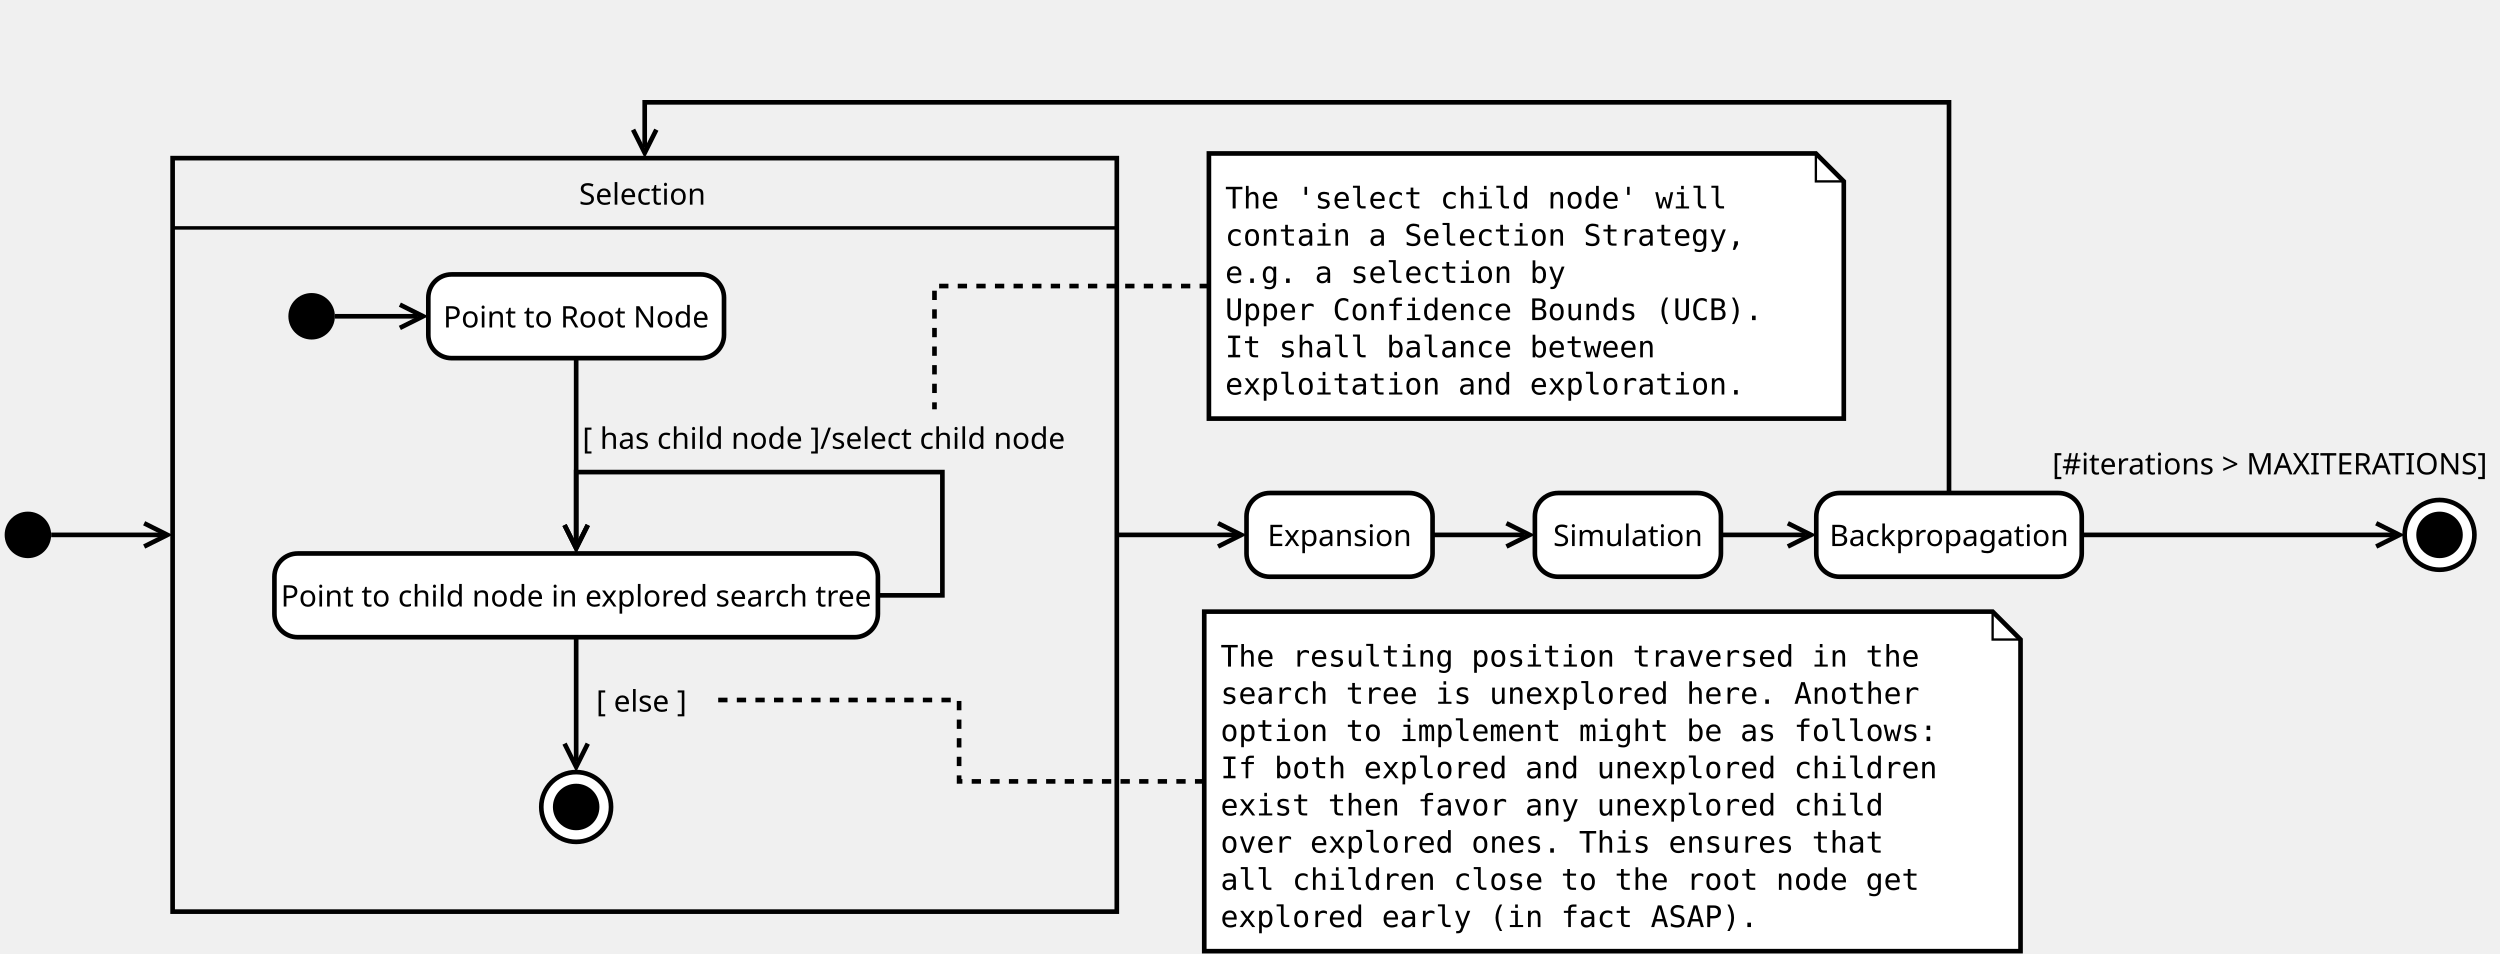
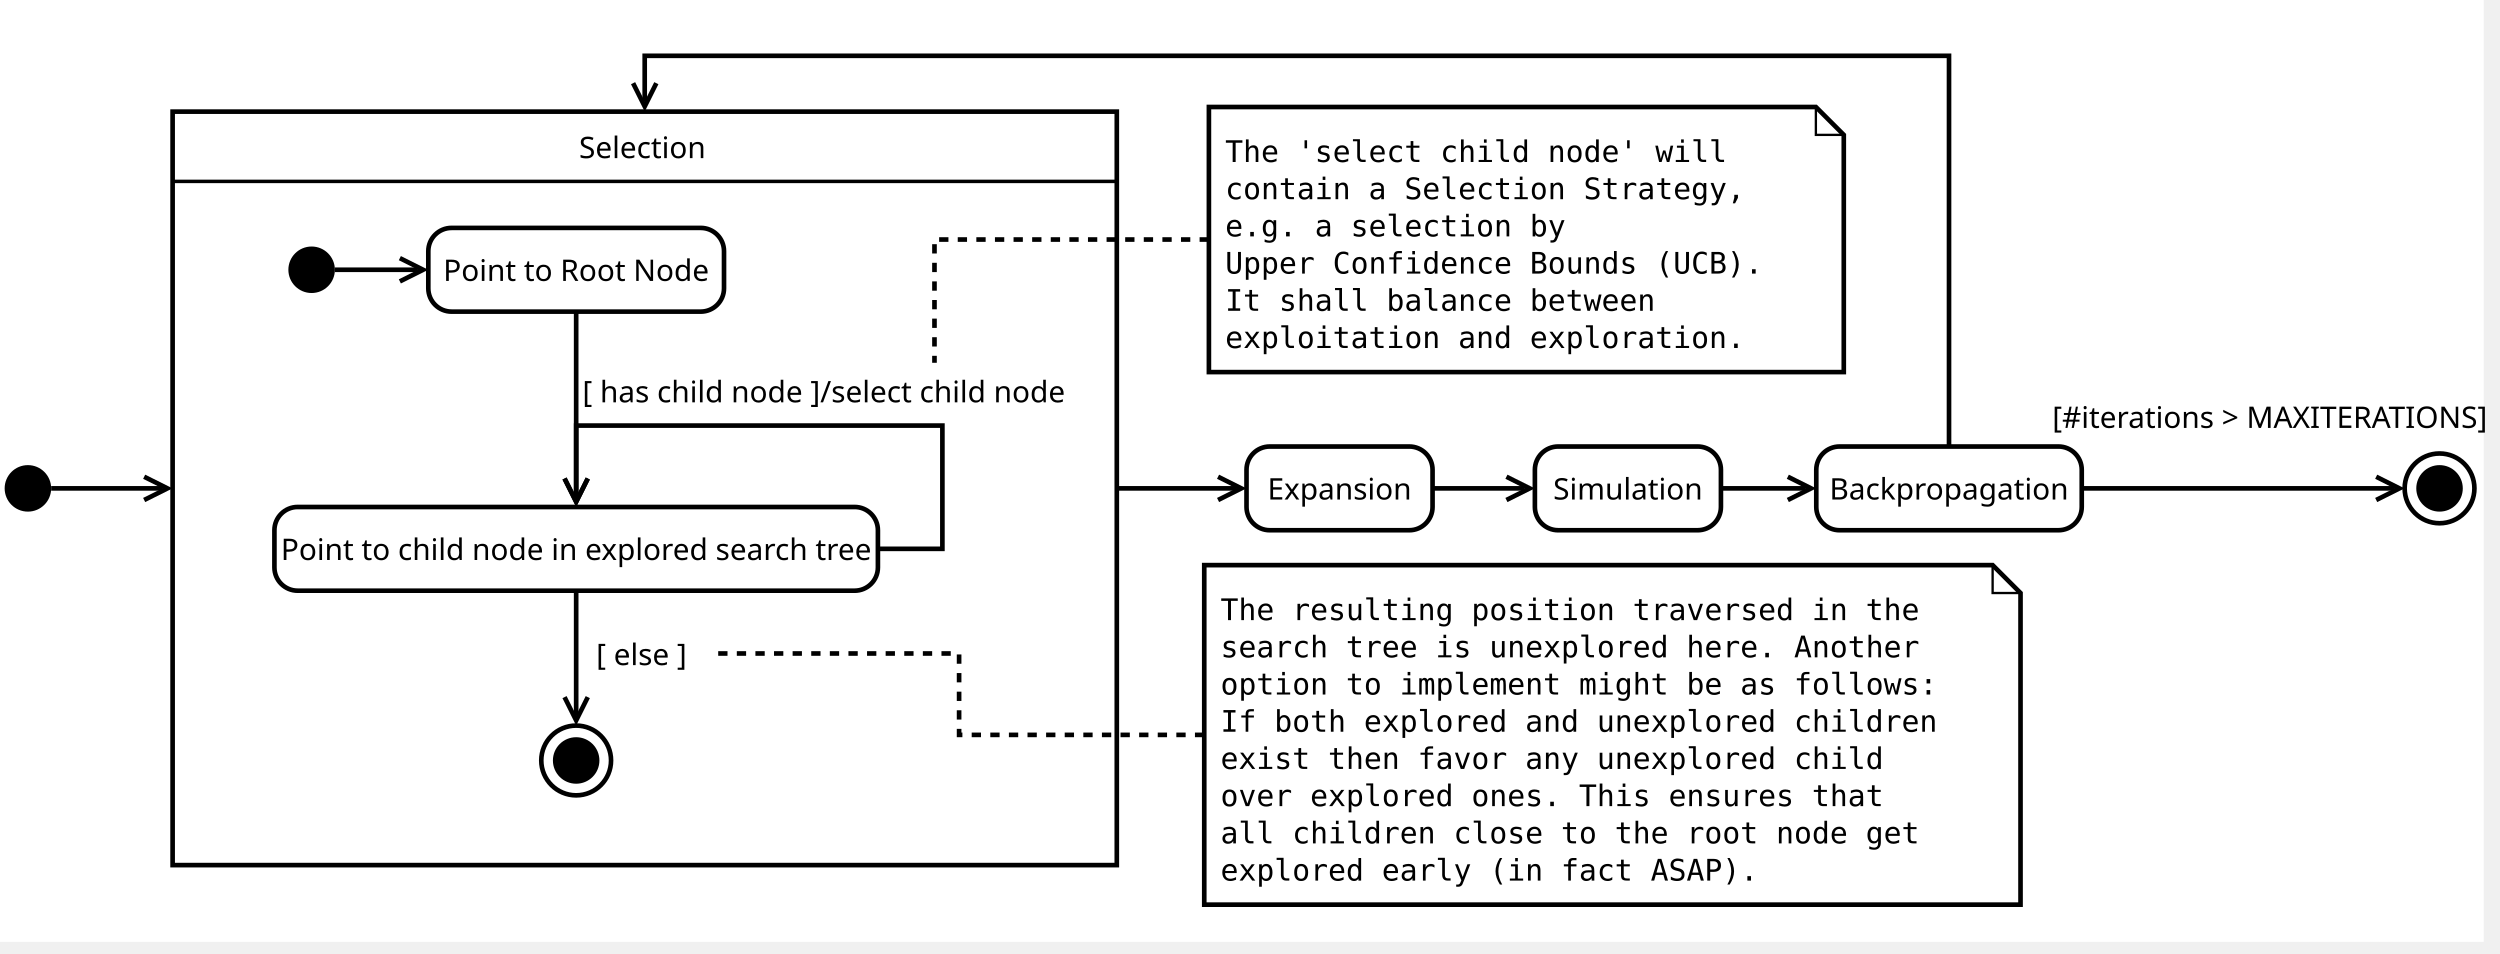
- <svg xmlns="http://www.w3.org/2000/svg" version="1.1" width="100%" height="100%" viewBox="32 125 1075 410">
+ <svg xmlns="http://www.w3.org/2000/svg" version="1.1" width="100%" height="100%" viewBox="32 145 1075 410">
+   <rect style="fill: #ffffff" x="0" y="100" width="1100" height="450" rx="0" ry="0" />
  <g>
    <rect style="fill: #ffffff" x="568" y="337" width="80" height="36" rx="10" ry="10" />
    <rect style="fill: none; fill-opacity:0; stroke-width: 2; stroke: #000000" x="568" y="337" width="80" height="36" rx="10" ry="10" />
    <text font-size="12.8" style="fill: #000000;text-anchor:middle;font-family:sans-serif;font-style:normal;font-weight:normal" x="608" y="359.8">
      <tspan x="608" y="359.8">Expansion</tspan>
    </text>
  </g>
  <g>
    <rect style="fill: #ffffff" x="692" y="337" width="80" height="36" rx="10" ry="10" />
    <rect style="fill: none; fill-opacity:0; stroke-width: 2; stroke: #000000" x="692" y="337" width="80" height="36" rx="10" ry="10" />
    <text font-size="12.8" style="fill: #000000;text-anchor:middle;font-family:sans-serif;font-style:normal;font-weight:normal" x="732" y="359.8">
      <tspan x="732" y="359.8">Simulation</tspan>
    </text>
  </g>
  <g>
    <rect style="fill: #ffffff" x="813" y="337" width="114.15" height="36" rx="10" ry="10" />
    <rect style="fill: none; fill-opacity:0; stroke-width: 2; stroke: #000000" x="813" y="337" width="114.15" height="36" rx="10" ry="10" />
    <text font-size="12.8" style="fill: #000000;text-anchor:middle;font-family:sans-serif;font-style:normal;font-weight:normal" x="870.075" y="359.8">
      <tspan x="870.075" y="359.8">Backpropagation</tspan>
    </text>
  </g>
  <ellipse style="fill: #000000" cx="44" cy="355" rx="10" ry="10" />
  <g>
    <ellipse style="fill: #ffffff" cx="1081" cy="355" rx="15" ry="15" />
    <ellipse style="fill: none; fill-opacity:0; stroke-width: 2; stroke: #000000" cx="1081" cy="355" rx="15" ry="15" />
    <ellipse style="fill: #000000" cx="1081" cy="355" rx="10" ry="10" />
  </g>
  <g>
    <polyline style="fill: none; fill-opacity:0; stroke-width: 2; stroke: #000000" points="870.075,337 870.075,169 309.225,169 309.225,188.528 " />
    <polyline style="fill: none; fill-opacity:0; stroke-width: 2; stroke: #000000" points="304.225,180.764 309.225,190.764 314.225,180.764 " />
  </g>
  <g>
    <polyline style="fill: none; fill-opacity:0; stroke-width: 2; stroke: #000000" points="512.225,355 547,355 547,355 563.528,355 " />
    <polyline style="fill: none; fill-opacity:0; stroke-width: 2; stroke: #000000" points="555.764,360 565.764,355 555.764,350 " />
  </g>
  <g>
    <polyline style="fill: none; fill-opacity:0; stroke-width: 2; stroke: #000000" points="648,355 658,355 682,355 687.528,355 " />
    <polyline style="fill: none; fill-opacity:0; stroke-width: 2; stroke: #000000" points="679.764,360 689.764,355 679.764,350 " />
  </g>
  <g>
    <polyline style="fill: none; fill-opacity:0; stroke-width: 2; stroke: #000000" points="772,355 782,355 803,355 808.528,355 " />
    <polyline style="fill: none; fill-opacity:0; stroke-width: 2; stroke: #000000" points="800.764,360 810.764,355 800.764,350 " />
  </g>
  <g>
    <polyline style="fill: none; fill-opacity:0; stroke-width: 2; stroke: #000000" points="54,355 64,355 96.225,355 101.753,355 " />
    <polyline style="fill: none; fill-opacity:0; stroke-width: 2; stroke: #000000" points="93.989,360 103.989,355 93.989,350 " />
  </g>
  <g>
    <polyline style="fill: none; fill-opacity:0; stroke-width: 2; stroke: #000000" points="927.15,355 996.576,355 996.576,355 1061.53,355 " />
    <polyline style="fill: none; fill-opacity:0; stroke-width: 2; stroke: #000000" points="1053.76,360 1063.76,355 1053.76,350 " />
    <text font-size="12.8" style="fill: #000000;text-anchor:middle;font-family:sans-serif;font-style:normal;font-weight:normal" x="1008" y="329">[#iterations &gt; MAXITERATIONS]</text>
  </g>
  <g>
    <rect style="fill: #ffffff" x="216.175" y="243" width="127.15" height="36" rx="10" ry="10" />
    <rect style="fill: none; fill-opacity:0; stroke-width: 2; stroke: #000000" x="216.175" y="243" width="127.15" height="36" rx="10" ry="10" />
    <text font-size="12.8" style="fill: #000000;text-anchor:middle;font-family:sans-serif;font-style:normal;font-weight:normal" x="279.75" y="265.8">
      <tspan x="279.75" y="265.8">Point to Root Node</tspan>
    </text>
  </g>
  <ellipse style="fill: #000000" cx="166" cy="261" rx="10" ry="10" />
  <g>
    <polyline style="fill: none; fill-opacity:0; stroke-width: 2; stroke: #000000" points="176,261 186,261 206.175,261 211.703,261 " />
    <polyline style="fill: none; fill-opacity:0; stroke-width: 2; stroke: #000000" points="203.939,266 213.939,261 203.939,256 " />
  </g>
  <g>
    <rect style="fill: #ffffff" x="150" y="363" width="259.5" height="36" rx="10" ry="10" />
    <rect style="fill: none; fill-opacity:0; stroke-width: 2; stroke: #000000" x="150" y="363" width="259.5" height="36" rx="10" ry="10" />
    <text font-size="12.8" style="fill: #000000;text-anchor:middle;font-family:sans-serif;font-style:normal;font-weight:normal" x="279.75" y="385.8">
      <tspan x="279.75" y="385.8">Point to child node in explored search tree</tspan>
    </text>
  </g>
  <g>
    <polyline style="fill: none; fill-opacity:0; stroke-width: 2; stroke: #000000" points="279.75,279 279.75,328.5 279.75,328.5 279.75,358.528 " />
    <polyline style="fill: none; fill-opacity:0; stroke-width: 2; stroke: #000000" points="274.75,350.764 279.75,360.764 284.75,350.764 " />
    <text font-size="12.8" style="fill: #000000;text-anchor:middle;font-family:sans-serif;font-style:normal;font-weight:normal" x="386.225" y="318">[ has child node ]/select child node</text>
  </g>
  <text font-size="12.8" style="fill: #000000;text-anchor:start;font-family:sans-serif;font-style:normal;font-weight:normal" x="279.75" y="381">
    <tspan x="279.75" y="381" />
  </text>
  <g>
    <polyline style="fill: none; fill-opacity:0; stroke-width: 2; stroke: #000000" points="409.5,381 437.225,381 437.225,328 279.75,328 279.75,358.528 " />
    <polyline style="fill: none; fill-opacity:0; stroke-width: 2; stroke: #000000" points="274.75,350.764 279.75,360.764 284.75,350.764 " />
  </g>
  <g>
    <ellipse style="fill: #ffffff" cx="279.75" cy="472" rx="15" ry="15" />
    <ellipse style="fill: none; fill-opacity:0; stroke-width: 2; stroke: #000000" cx="279.75" cy="472" rx="15" ry="15" />
    <ellipse style="fill: #000000" cx="279.75" cy="472" rx="10" ry="10" />
  </g>
  <g>
    <polyline style="fill: none; fill-opacity:0; stroke-width: 2; stroke: #000000" points="279.75,399 279.75,409 279.75,447 279.75,452.528 " />
    <polyline style="fill: none; fill-opacity:0; stroke-width: 2; stroke: #000000" points="274.75,444.764 279.75,454.764 284.75,444.764 " />
    <text font-size="12.8" style="fill: #000000;text-anchor:middle;font-family:sans-serif;font-style:normal;font-weight:normal" x="307.827" y="431">[ else ]</text>
  </g>
  <text font-size="12.8" style="fill: #000000;text-anchor:middle;font-family:sans-serif;font-style:normal;font-weight:normal" x="308.225" y="213">
    <tspan x="308.225" y="213">Selection</tspan>
  </text>
  <rect style="fill: none; fill-opacity:0; stroke-width: 2; stroke: #000000" x="106.225" y="193" width="406" height="324" />
  <line style="fill: none; fill-opacity:0; stroke-width: 1.5; stroke: #000000" x1="106.225" y1="223" x2="512.225" y2="223" />
  <g>
    <polygon style="fill: #ffffff" points="551.827,191 812.827,191 824.827,203 824.827,305 551.827,305 " />
    <polygon style="fill: none; fill-opacity:0; stroke-width: 2; stroke: #000000" points="551.827,191 812.827,191 824.827,203 824.827,305 551.827,305 " />
    <polyline style="fill: none; fill-opacity:0; stroke-width: 1; stroke: #000000" points="812.827,191 812.827,203 824.827,203 " />
    <text font-size="12.8" style="fill: #000000;text-anchor:start;font-family:monospace;font-style:normal;font-weight:normal" x="558.827" y="214.65">
      <tspan x="558.827" y="214.65">The 'select child node' will</tspan>
      <tspan x="558.827" y="230.65">contain a Selection Strategy,</tspan>
      <tspan x="558.827" y="246.65">e.g. a selection by</tspan>
      <tspan x="558.827" y="262.65">Upper Confidence Bounds (UCB).</tspan>
      <tspan x="558.827" y="278.65">It shall balance between</tspan>
      <tspan x="558.827" y="294.65">exploitation and exploration.</tspan>
    </text>
  </g>
  <polyline style="fill: none; fill-opacity:0; stroke-width: 2; stroke-dasharray: 4; stroke: #000000" points="551.827,248 433.827,248 433.827,301 433.827,301 " />
  <g>
    <polygon style="fill: #ffffff" points="549.827,388 888.827,388 900.827,400 900.827,534 549.827,534 " />
    <polygon style="fill: none; fill-opacity:0; stroke-width: 2; stroke: #000000" points="549.827,388 888.827,388 900.827,400 900.827,534 549.827,534 " />
    <polyline style="fill: none; fill-opacity:0; stroke-width: 1; stroke: #000000" points="888.827,388 888.827,400 900.827,400 " />
    <text font-size="12.8" style="fill: #000000;text-anchor:start;font-family:monospace;font-style:normal;font-weight:normal" x="556.827" y="411.65">
      <tspan x="556.827" y="411.65">The resulting position traversed in the</tspan>
      <tspan x="556.827" y="427.65">search tree is unexplored here. Another</tspan>
      <tspan x="556.827" y="443.65">option to implement might be as follows:</tspan>
      <tspan x="556.827" y="459.65">If both explored and unexplored children</tspan>
      <tspan x="556.827" y="475.65">exist then favor any unexplored child</tspan>
      <tspan x="556.827" y="491.65">over explored ones. This ensures that</tspan>
      <tspan x="556.827" y="507.65">all children close to the root node get</tspan>
      <tspan x="556.827" y="523.65">explored early (in fact ASAP).</tspan>
    </text>
  </g>
  <polyline style="fill: none; fill-opacity:0; stroke-width: 2; stroke-dasharray: 4; stroke: #000000" points="549.827,461 444.413,461 444.413,426 339,426 " />
</svg>
